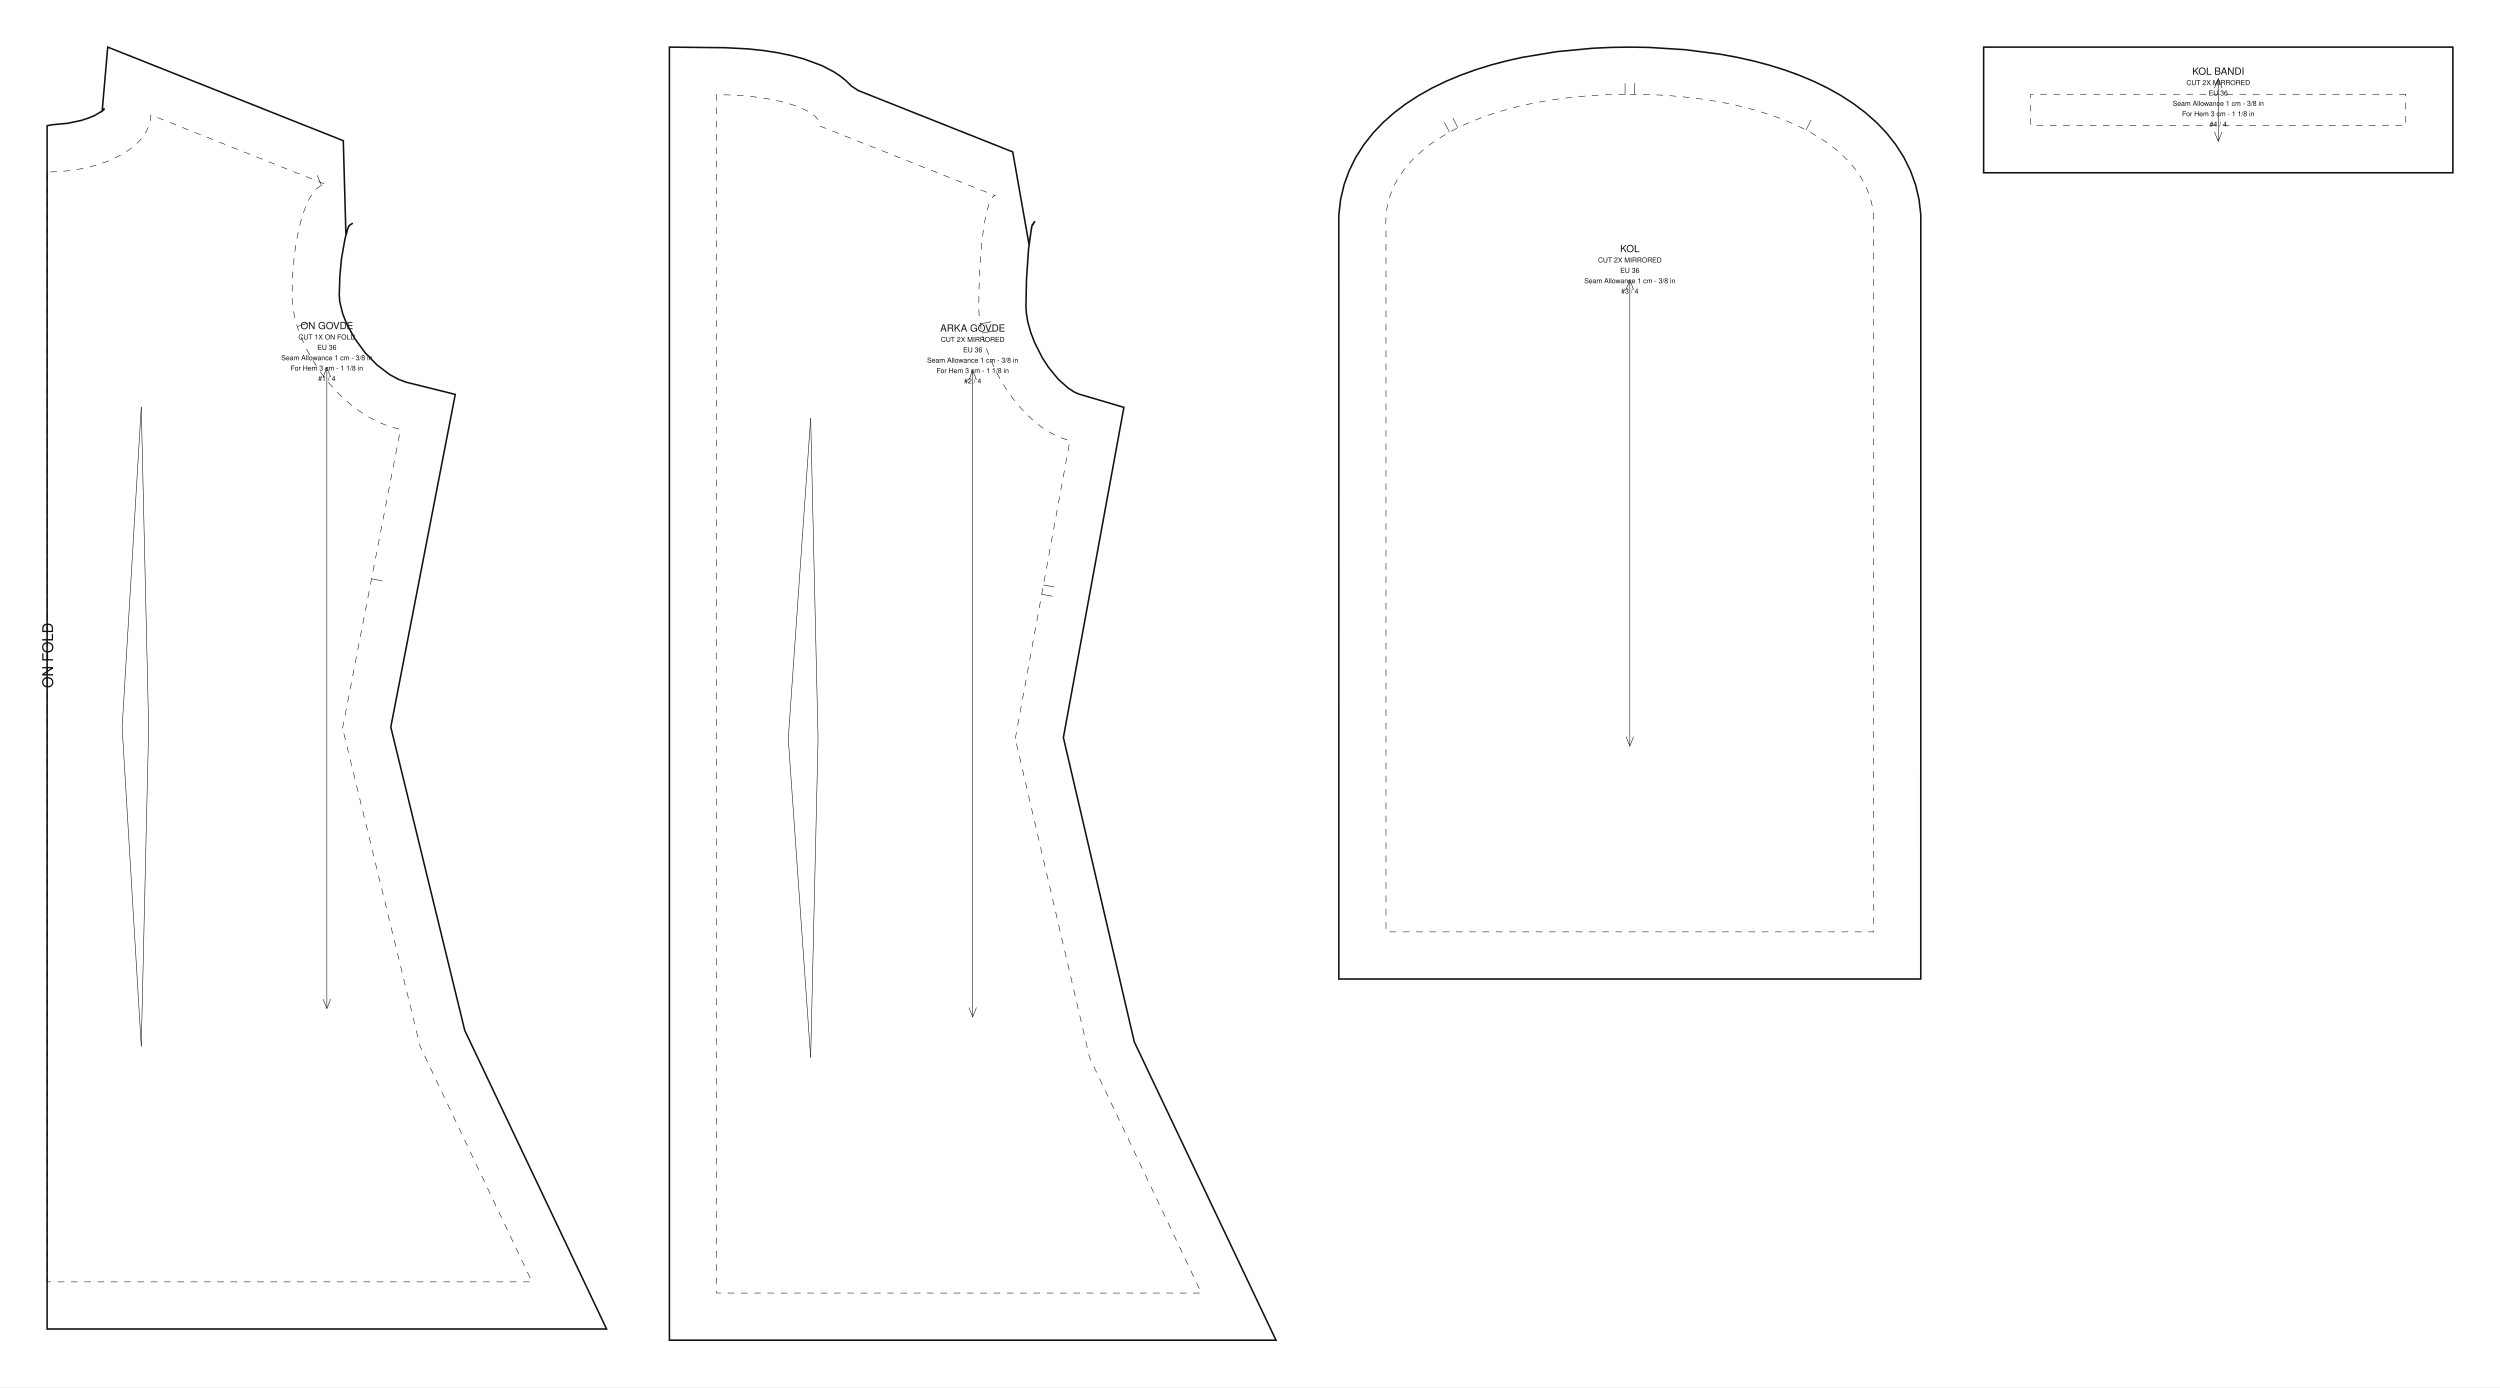
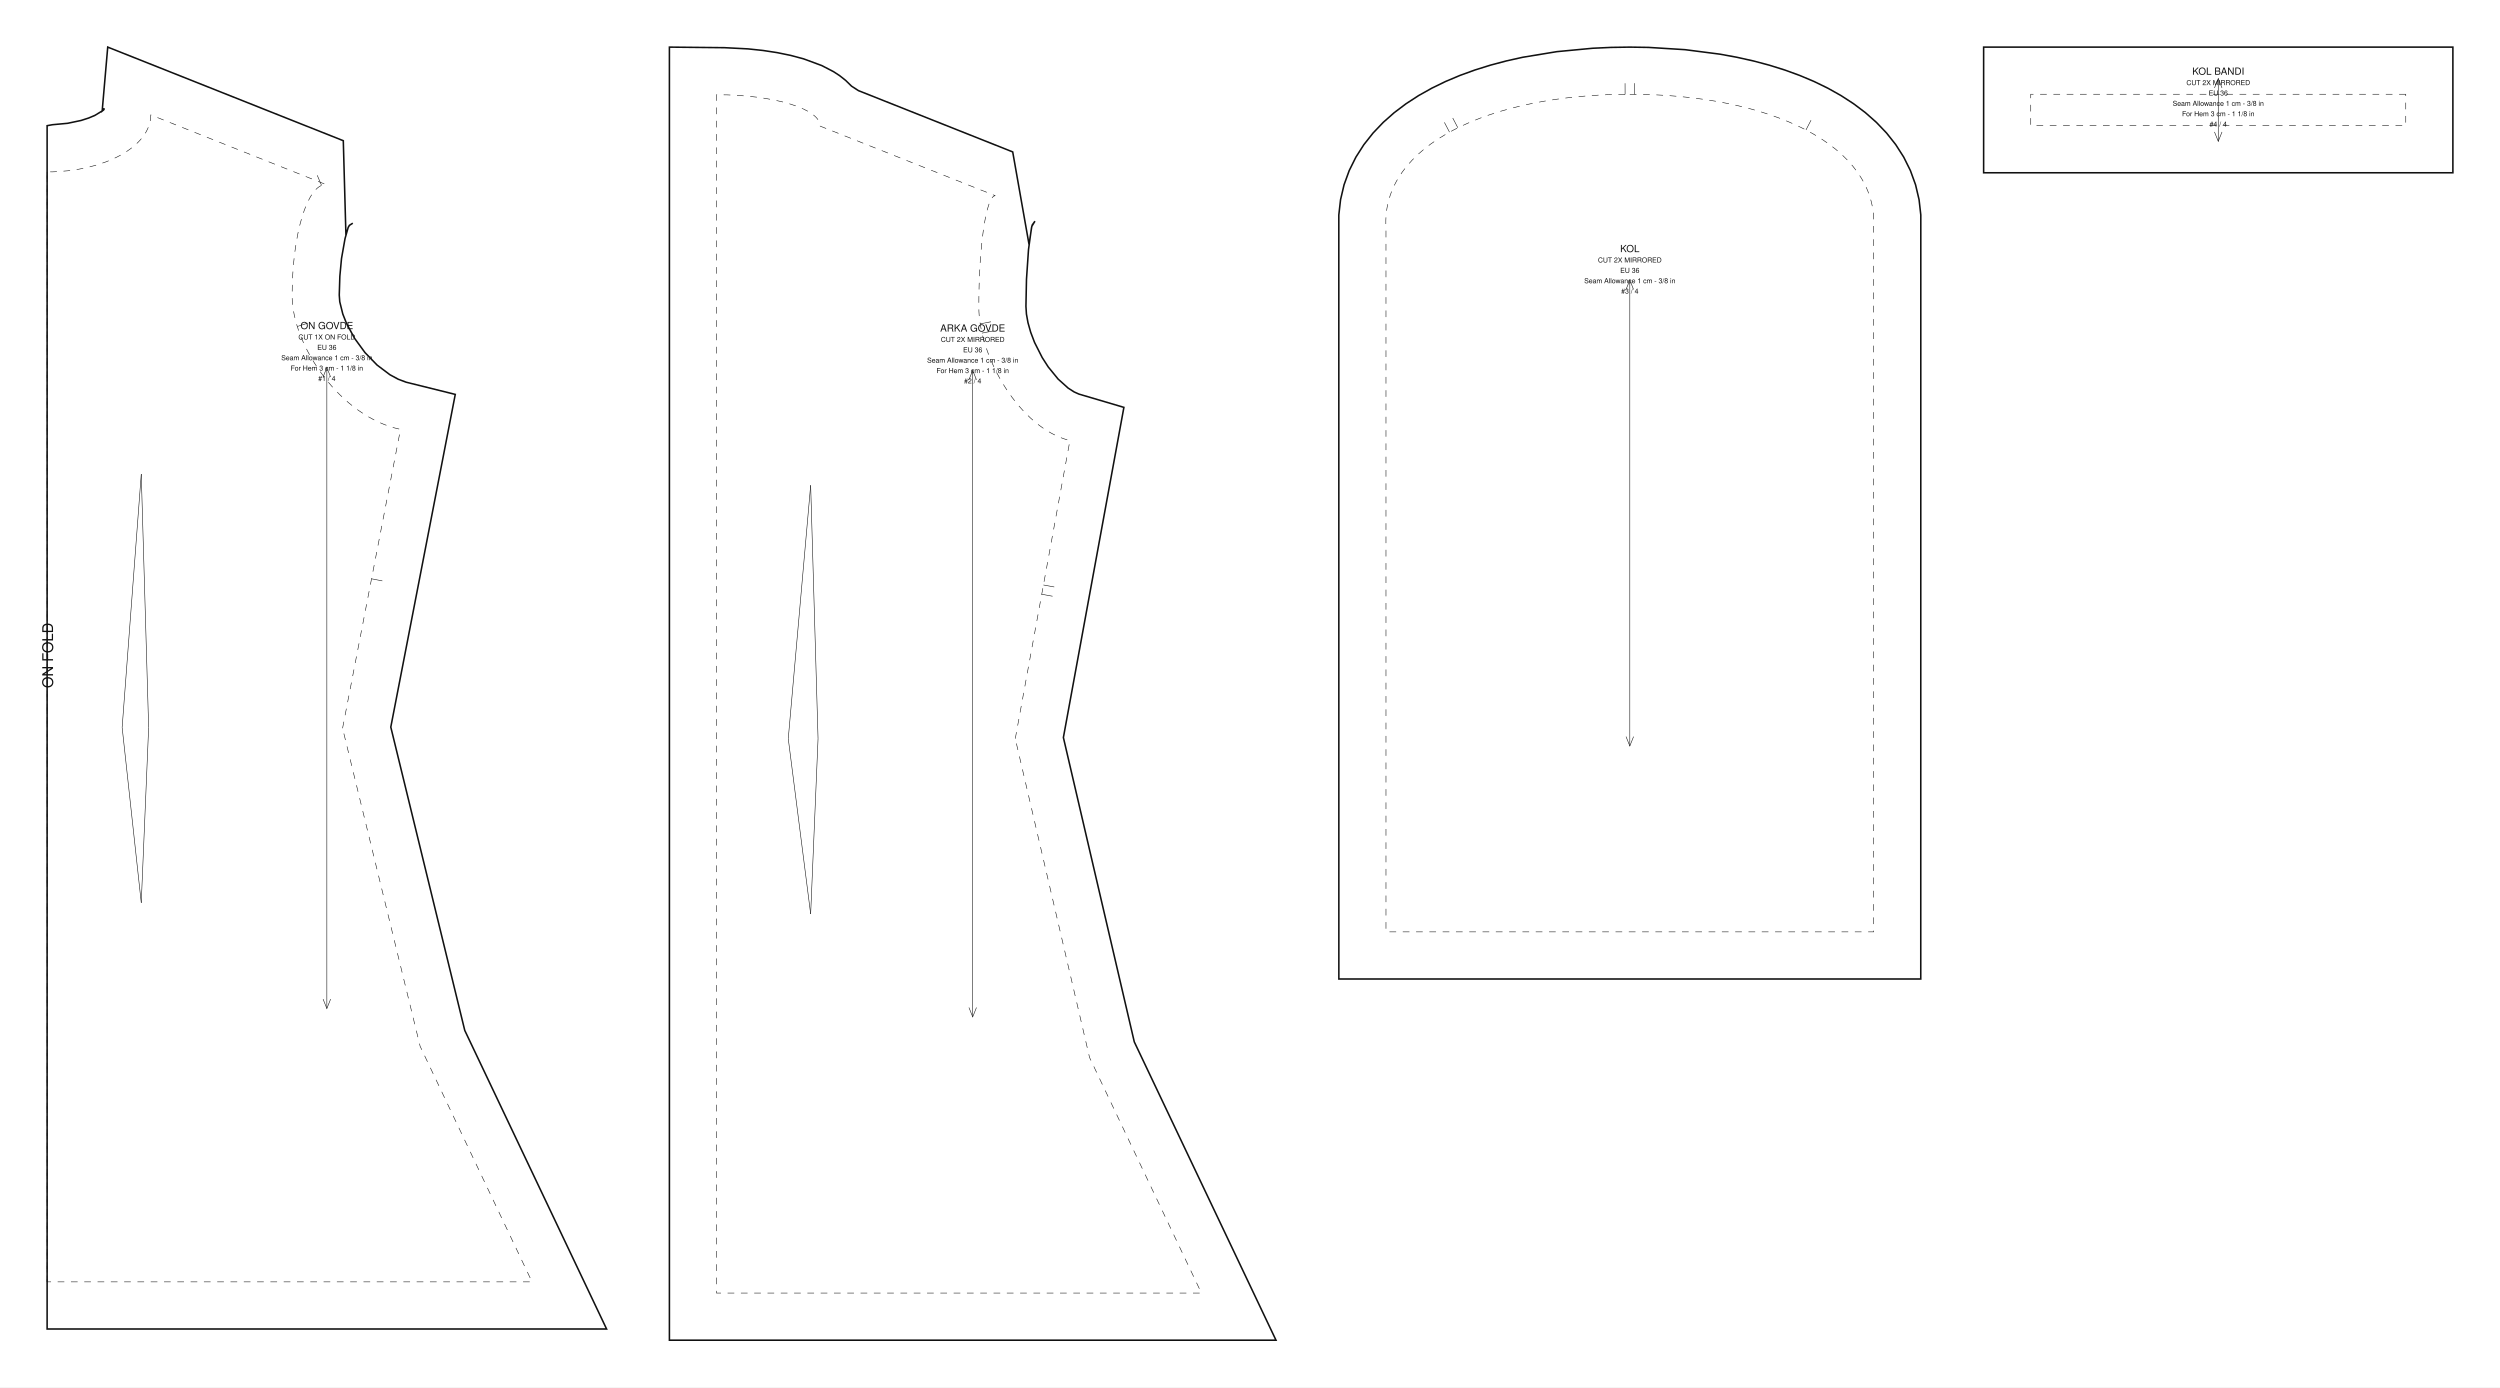
<svg xmlns="http://www.w3.org/2000/svg" data-ops="9" viewBox="0 0 1591.754 883.308" width="1591.754mm" height="883.308mm" data-scale="1:1" data-unit-mm="1" data-sheet="stitchu-pattern-sheet-v1" data-graf="taban-elbise" data-body="gercek36" data-parca="4">
  <rect width="1591.754" height="883.308" fill="#ffffff" />
  <g font-family="Helvetica,Arial,sans-serif" fill="none" stroke="#111111">
    <g data-panel="on_govde">
      <path data-katman="1" data-tur="kesim" stroke-width="1.000" d="M 248.818 462.939 L 289.871 251.117 L 258.635 243.364 L 253.571 241.465 L 248.229 238.573 L 240.090 232.436 L 232.396 224.502 L 225.751 215.405 L 220.640 205.951 L 218.258 199.922 L 216.326 192.136 L 216.006 187.883 L 216.381 175.903 L 217.447 164.566 L 219.688 151.888 L 221.662 144.918 L 222.439 143.488 L 224.623 142.105 L 222.529 143.436 L 221.772 144.619 L 220.248 149.652 L 218.577 89.592 L 68.589 30.000 L 65.053 70.740 L 66.194 69.764 L 66.303 68.922 L 65.760 70.203 L 60.503 73.423 L 56.442 75.146 L 51.581 76.710 L 43.056 78.507 L 33.405 79.404 L 30.000 80.023 L 30.000 846.172 L 386.212 846.172 L 295.917 656.077 Z" />
      <path data-katman="14" data-tur="dikis" stroke-width="0.350" stroke-dasharray="4.233 4.233" d="M 218.118 463.672 L 255.000 273.372 C 216.892 265.529 186.000 220.042 186.000 188.322 C 186.000 149.192 195.626 117.472 207.500 117.472 L 96.000 73.172 C 96.000 93.220 66.451 109.472 30.000 109.472 L 30.000 463.172 L 30.000 816.172 L 338.750 816.172 L 267.500 666.172 L 218.118 463.672 Z" />
      <path data-katman="6" data-tur="kat" stroke-width="0.350" stroke-dasharray="4.233 4.233" d="M 30.000 109.472 L 30.000 816.172" />
      <text data-katman="15" x="33.760" y="438.086" font-size="9.400" fill="#111111" stroke="none" transform="rotate(-90 33.760 438.086)">ON FOLD</text>
-       <path data-katman="8" data-tur="pens" data-edge="ic_pens_1.1" stroke-width="0.350" d="M 94.641 463.172 L 89.938 259.172" />
-       <path data-katman="8" data-tur="pens" data-edge="ic_pens_1.2" stroke-width="0.350" d="M 89.938 259.172 L 77.773 463.172" />
-       <path data-katman="8" data-tur="pens" data-edge="ic_pens_1.3" stroke-width="0.350" d="M 77.773 463.172 L 89.938 666.172" />
-       <path data-katman="8" data-tur="pens" data-edge="ic_pens_1.4" stroke-width="0.350" d="M 89.938 666.172 L 94.641 463.172" />
+       <path data-katman="8" data-tur="pens" data-edge="ic_pens_1.1" stroke-width="0.350" d="M 94.641 463.172 L 89.938 301.842" />
+       <path data-katman="8" data-tur="pens" data-edge="ic_pens_1.2" stroke-width="0.350" d="M 89.938 301.842 L 77.773 463.172" />
+       <path data-katman="8" data-tur="pens" data-edge="ic_pens_1.3" stroke-width="0.350" d="M 77.773 463.172 L 89.938 574.822" />
+       <path data-katman="8" data-tur="pens" data-edge="ic_pens_1.4" stroke-width="0.350" d="M 89.938 574.822 L 94.641 463.172" />
      <path data-katman="4" data-tur="centik" data-edge="side_front" stroke-width="0.350" d="M 236.559 368.522 L 243.431 369.854" />
      <path data-katman="4" data-tur="centik" data-edge="armhole_front.1" stroke-width="0.350" d="M 189.280 207.852 L 195.958 205.753" />
      <path data-katman="4" data-tur="centik" data-edge="armhole_front.2" stroke-width="0.350" d="M 204.724 118.057 L 201.988 111.614" />
      <path data-katman="7" data-tur="grain" stroke-width="0.350" d="M 208.106 234.043 L 208.106 642.129" />
      <path data-katman="7" data-tur="grainOk" stroke-width="0.350" d="M 210.506 240.043 L 208.106 234.043 L 205.706 240.043" />
      <path data-katman="7" data-tur="grainOk" stroke-width="0.350" d="M 205.706 636.129 L 208.106 642.129 L 210.506 636.129" />
      <text data-katman="15" x="208.106" y="209.558" text-anchor="middle" font-size="6.300" fill="#111111" stroke="none">ON GOVDE</text>
      <text data-katman="15" x="208.106" y="216.158" text-anchor="middle" font-size="4.400" fill="#111111" stroke="none">CUT 1X ON FOLD</text>
      <text data-katman="15" x="208.106" y="222.758" text-anchor="middle" font-size="4.400" fill="#111111" stroke="none">EU 36</text>
      <text data-katman="15" x="208.106" y="229.358" text-anchor="middle" font-size="4.400" fill="#111111" stroke="none">Seam Allowance 1 cm - 3/8 in</text>
      <text data-katman="15" x="208.106" y="235.958" text-anchor="middle" font-size="4.400" fill="#111111" stroke="none">For Hem 3 cm - 1 1/8 in</text>
      <text data-katman="15" x="208.106" y="242.558" text-anchor="middle" font-size="4.400" fill="#111111" stroke="none">#1 / 4</text>
    </g>
    <g data-panel="arka_govde">
      <path data-katman="1" data-tur="kesim" stroke-width="1.000" d="M 677.061 469.579 L 715.585 259.377 L 687.027 250.944 L 683.858 249.524 L 680.053 247.069 L 673.721 241.378 L 667.409 233.628 L 663.559 227.643 L 658.706 218.031 L 656.254 211.585 L 654.518 205.449 L 653.526 199.957 L 653.215 195.035 L 653.563 177.846 L 654.857 158.838 L 656.759 145.034 L 657.234 143.228 L 658.957 140.817 L 656.941 144.147 L 655.194 155.675 L 644.789 96.728 L 546.600 57.716 L 542.184 54.862 L 538.373 51.148 L 534.567 48.151 L 530.789 45.673 L 523.249 41.756 L 511.596 37.455 L 503.395 35.265 L 494.773 33.499 L 485.720 32.121 L 476.251 31.124 L 461.345 30.359 L 426.212 30.000 L 426.212 853.308 L 812.425 853.308 L 722.197 663.355 Z" />
      <path data-katman="14" data-tur="dikis" stroke-width="0.350" stroke-dasharray="4.233 4.233" d="M 646.428 470.308 L 681.212 280.508 C 649.180 272.665 623.212 227.179 623.212 195.458 C 623.212 156.329 627.913 124.608 633.712 124.608 L 522.212 80.308 C 522.212 69.262 492.663 60.308 456.212 60.308 L 456.212 470.308 L 456.212 823.308 L 764.962 823.308 L 693.712 673.308 L 646.428 470.308 Z" />
-       <path data-katman="8" data-tur="pens" data-edge="ic_pens_1.1" stroke-width="0.350" d="M 520.853 470.308 L 516.150 266.308" />
-       <path data-katman="8" data-tur="pens" data-edge="ic_pens_1.2" stroke-width="0.350" d="M 516.150 266.308 L 501.887 470.308" />
-       <path data-katman="8" data-tur="pens" data-edge="ic_pens_1.3" stroke-width="0.350" d="M 501.887 470.308 L 516.150 673.308" />
-       <path data-katman="8" data-tur="pens" data-edge="ic_pens_1.4" stroke-width="0.350" d="M 516.150 673.308 L 520.853 470.308" />
+       <path data-katman="8" data-tur="pens" data-edge="ic_pens_1.1" stroke-width="0.350" d="M 520.853 470.308 L 516.150 308.978" />
+       <path data-katman="8" data-tur="pens" data-edge="ic_pens_1.2" stroke-width="0.350" d="M 516.150 308.978 L 501.887 470.308" />
+       <path data-katman="8" data-tur="pens" data-edge="ic_pens_1.3" stroke-width="0.350" d="M 501.887 470.308 L 516.150 581.958" />
+       <path data-katman="8" data-tur="pens" data-edge="ic_pens_1.4" stroke-width="0.350" d="M 516.150 581.958 L 520.853 470.308" />
      <path data-katman="4" data-tur="centik" data-edge="side_back" stroke-width="0.350" d="M 663.279 378.359 L 670.165 379.621" />
      <path data-katman="4" data-tur="centik" data-edge="side_back" stroke-width="0.350" d="M 664.361 372.457 L 671.246 373.719" />
      <path data-katman="4" data-tur="centik" data-edge="armhole_back.1" stroke-width="0.350" d="M 625.200 212.092 L 632.071 210.750" />
      <path data-katman="4" data-tur="centik" data-edge="armhole_back.1" stroke-width="0.350" d="M 624.050 206.203 L 630.920 204.861" />
      <path data-katman="7" data-tur="grain" stroke-width="0.350" d="M 619.319 235.827 L 619.319 647.481" />
      <path data-katman="7" data-tur="grainOk" stroke-width="0.350" d="M 621.719 241.827 L 619.319 235.827 L 616.919 241.827" />
      <path data-katman="7" data-tur="grainOk" stroke-width="0.350" d="M 616.919 641.481 L 619.319 647.481 L 621.719 641.481" />
      <text data-katman="15" x="619.319" y="211.128" text-anchor="middle" font-size="6.300" fill="#111111" stroke="none">ARKA GOVDE</text>
      <text data-katman="15" x="619.319" y="217.728" text-anchor="middle" font-size="4.400" fill="#111111" stroke="none">CUT 2X MIRRORED</text>
      <text data-katman="15" x="619.319" y="224.328" text-anchor="middle" font-size="4.400" fill="#111111" stroke="none">EU 36</text>
      <text data-katman="15" x="619.319" y="230.928" text-anchor="middle" font-size="4.400" fill="#111111" stroke="none">Seam Allowance 1 cm - 3/8 in</text>
      <text data-katman="15" x="619.319" y="237.528" text-anchor="middle" font-size="4.400" fill="#111111" stroke="none">For Hem 3 cm - 1 1/8 in</text>
      <text data-katman="15" x="619.319" y="244.128" text-anchor="middle" font-size="4.400" fill="#111111" stroke="none">#2 / 4</text>
    </g>
    <g data-panel="kol">
      <path data-katman="1" data-tur="kesim" stroke-width="1.000" d="M 1037.702 30.000 L 1049.632 30.181 L 1072.865 31.623 L 1095.148 34.495 L 1105.891 36.466 L 1116.347 38.798 L 1126.499 41.496 L 1136.333 44.566 L 1145.833 48.019 L 1154.982 51.870 L 1163.762 56.136 L 1172.154 60.842 L 1180.130 66.015 L 1187.656 71.689 L 1194.686 77.899 L 1201.160 84.679 L 1206.996 92.053 L 1212.095 100.027 L 1216.347 108.577 L 1219.637 117.641 L 1221.869 127.121 L 1222.979 136.888 L 1222.952 623.323 L 852.452 623.323 L 852.425 136.888 L 853.535 127.121 L 855.767 117.641 L 859.057 108.577 L 863.309 100.027 L 868.408 92.053 L 874.244 84.679 L 880.718 77.899 L 887.748 71.689 L 895.275 66.015 L 903.251 60.842 L 911.642 56.136 L 920.423 51.870 L 929.571 48.019 L 939.071 44.566 L 948.905 41.496 L 959.057 38.798 L 969.513 36.466 L 991.270 32.881 L 1014.046 30.723 L 1025.772 30.181 Z" />
      <path data-katman="14" data-tur="dikis" stroke-width="0.350" stroke-dasharray="4.233 4.233" d="M 1037.702 60.003 C 1126.615 60.003 1196.123 92.279 1192.952 145.023 L 1192.952 593.323 L 882.452 593.323 L 882.452 145.023 C 879.281 92.279 948.789 60.003 1037.702 60.003 Z" />
      <path data-katman="4" data-tur="centik" data-edge="cap_front" stroke-width="0.350" d="M 1149.858 82.734 L 1153.097 76.528" />
      <path data-katman="4" data-tur="centik" data-edge="cap_back" stroke-width="0.350" d="M 922.886 84.122 L 919.648 77.916" />
      <path data-katman="4" data-tur="centik" data-edge="cap_back" stroke-width="0.350" d="M 928.205 81.346 L 924.967 75.140" />
      <path data-katman="4" data-tur="centik" data-edge="cap_back" stroke-width="0.350" d="M 1034.702 60.014 L 1034.677 53.014" />
      <path data-katman="4" data-tur="centik" data-edge="cap_back" stroke-width="0.350" d="M 1040.702 59.993 L 1040.677 52.993" />
      <path data-katman="7" data-tur="grain" stroke-width="0.350" d="M 1037.702 178.331 L 1037.702 474.993" />
      <path data-katman="7" data-tur="grainOk" stroke-width="0.350" d="M 1040.102 184.331 L 1037.702 178.331 L 1035.302 184.331" />
      <path data-katman="7" data-tur="grainOk" stroke-width="0.350" d="M 1035.302 468.993 L 1037.702 474.993 L 1040.102 468.993" />
      <text data-katman="15" x="1037.702" y="160.531" text-anchor="middle" font-size="6.300" fill="#111111" stroke="none">KOL</text>
      <text data-katman="15" x="1037.702" y="167.131" text-anchor="middle" font-size="4.400" fill="#111111" stroke="none">CUT 2X MIRRORED</text>
      <text data-katman="15" x="1037.702" y="173.731" text-anchor="middle" font-size="4.400" fill="#111111" stroke="none">EU 36</text>
      <text data-katman="15" x="1037.702" y="180.331" text-anchor="middle" font-size="4.400" fill="#111111" stroke="none">Seam Allowance 1 cm - 3/8 in</text>
      <text data-katman="15" x="1037.702" y="186.931" text-anchor="middle" font-size="4.400" fill="#111111" stroke="none">#3 / 4</text>
    </g>
    <g data-panel="kol_bandi">
      <path data-katman="1" data-tur="kesim" stroke-width="1.000" d="M 1561.754 30.000 L 1262.979 30.000 L 1262.979 110.000 L 1561.754 110.000 Z" />
      <path data-katman="14" data-tur="dikis" stroke-width="0.350" stroke-dasharray="4.233 4.233" d="M 1531.754 60.000 L 1292.979 60.000 L 1292.979 80.000 L 1531.754 80.000 L 1531.754 60.000 Z" />
      <path data-katman="7" data-tur="grain" stroke-width="0.350" d="M 1412.367 50.000 L 1412.367 90.000" />
      <path data-katman="7" data-tur="grainOk" stroke-width="0.350" d="M 1414.767 56.000 L 1412.367 50.000 L 1409.967 56.000" />
      <path data-katman="7" data-tur="grainOk" stroke-width="0.350" d="M 1409.967 84.000 L 1412.367 90.000 L 1414.767 84.000" />
      <text data-katman="15" x="1412.367" y="47.600" text-anchor="middle" font-size="6.300" fill="#111111" stroke="none">KOL BANDI</text>
      <text data-katman="15" x="1412.367" y="54.200" text-anchor="middle" font-size="4.400" fill="#111111" stroke="none">CUT 2X MIRRORED</text>
      <text data-katman="15" x="1412.367" y="60.800" text-anchor="middle" font-size="4.400" fill="#111111" stroke="none">EU 36</text>
      <text data-katman="15" x="1412.367" y="67.400" text-anchor="middle" font-size="4.400" fill="#111111" stroke="none">Seam Allowance 1 cm - 3/8 in</text>
      <text data-katman="15" x="1412.367" y="74.000" text-anchor="middle" font-size="4.400" fill="#111111" stroke="none">For Hem 3 cm - 1 1/8 in</text>
      <text data-katman="15" x="1412.367" y="80.600" text-anchor="middle" font-size="4.400" fill="#111111" stroke="none">#4 / 4</text>
    </g>
  </g>
</svg>
